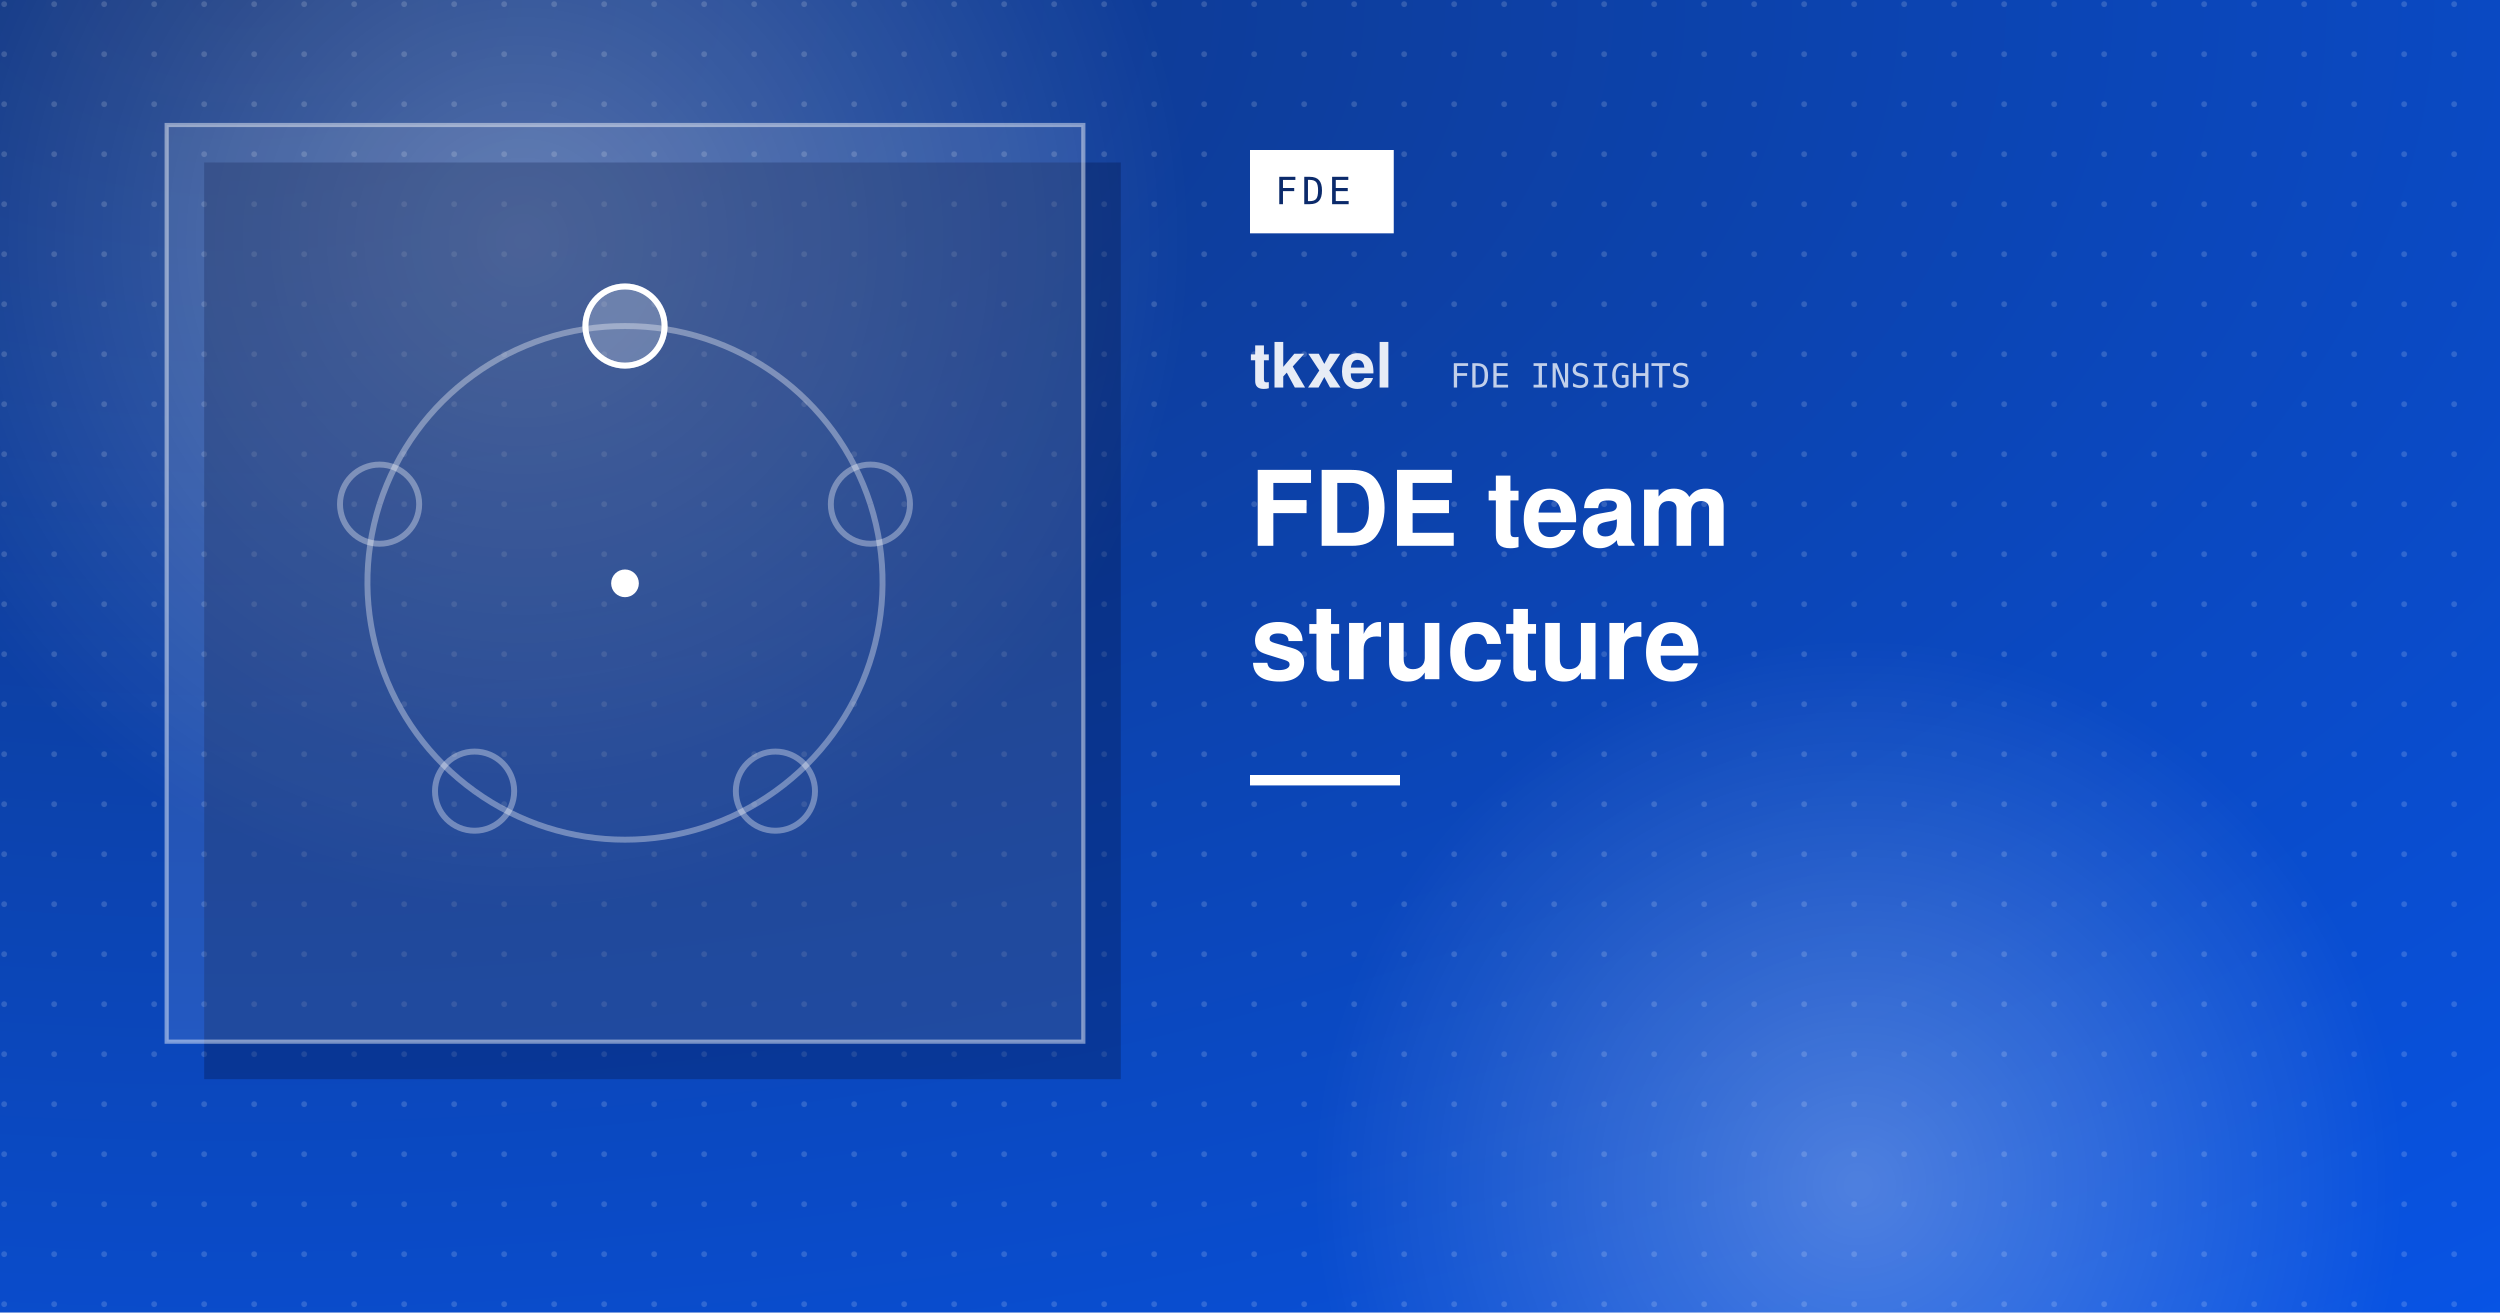
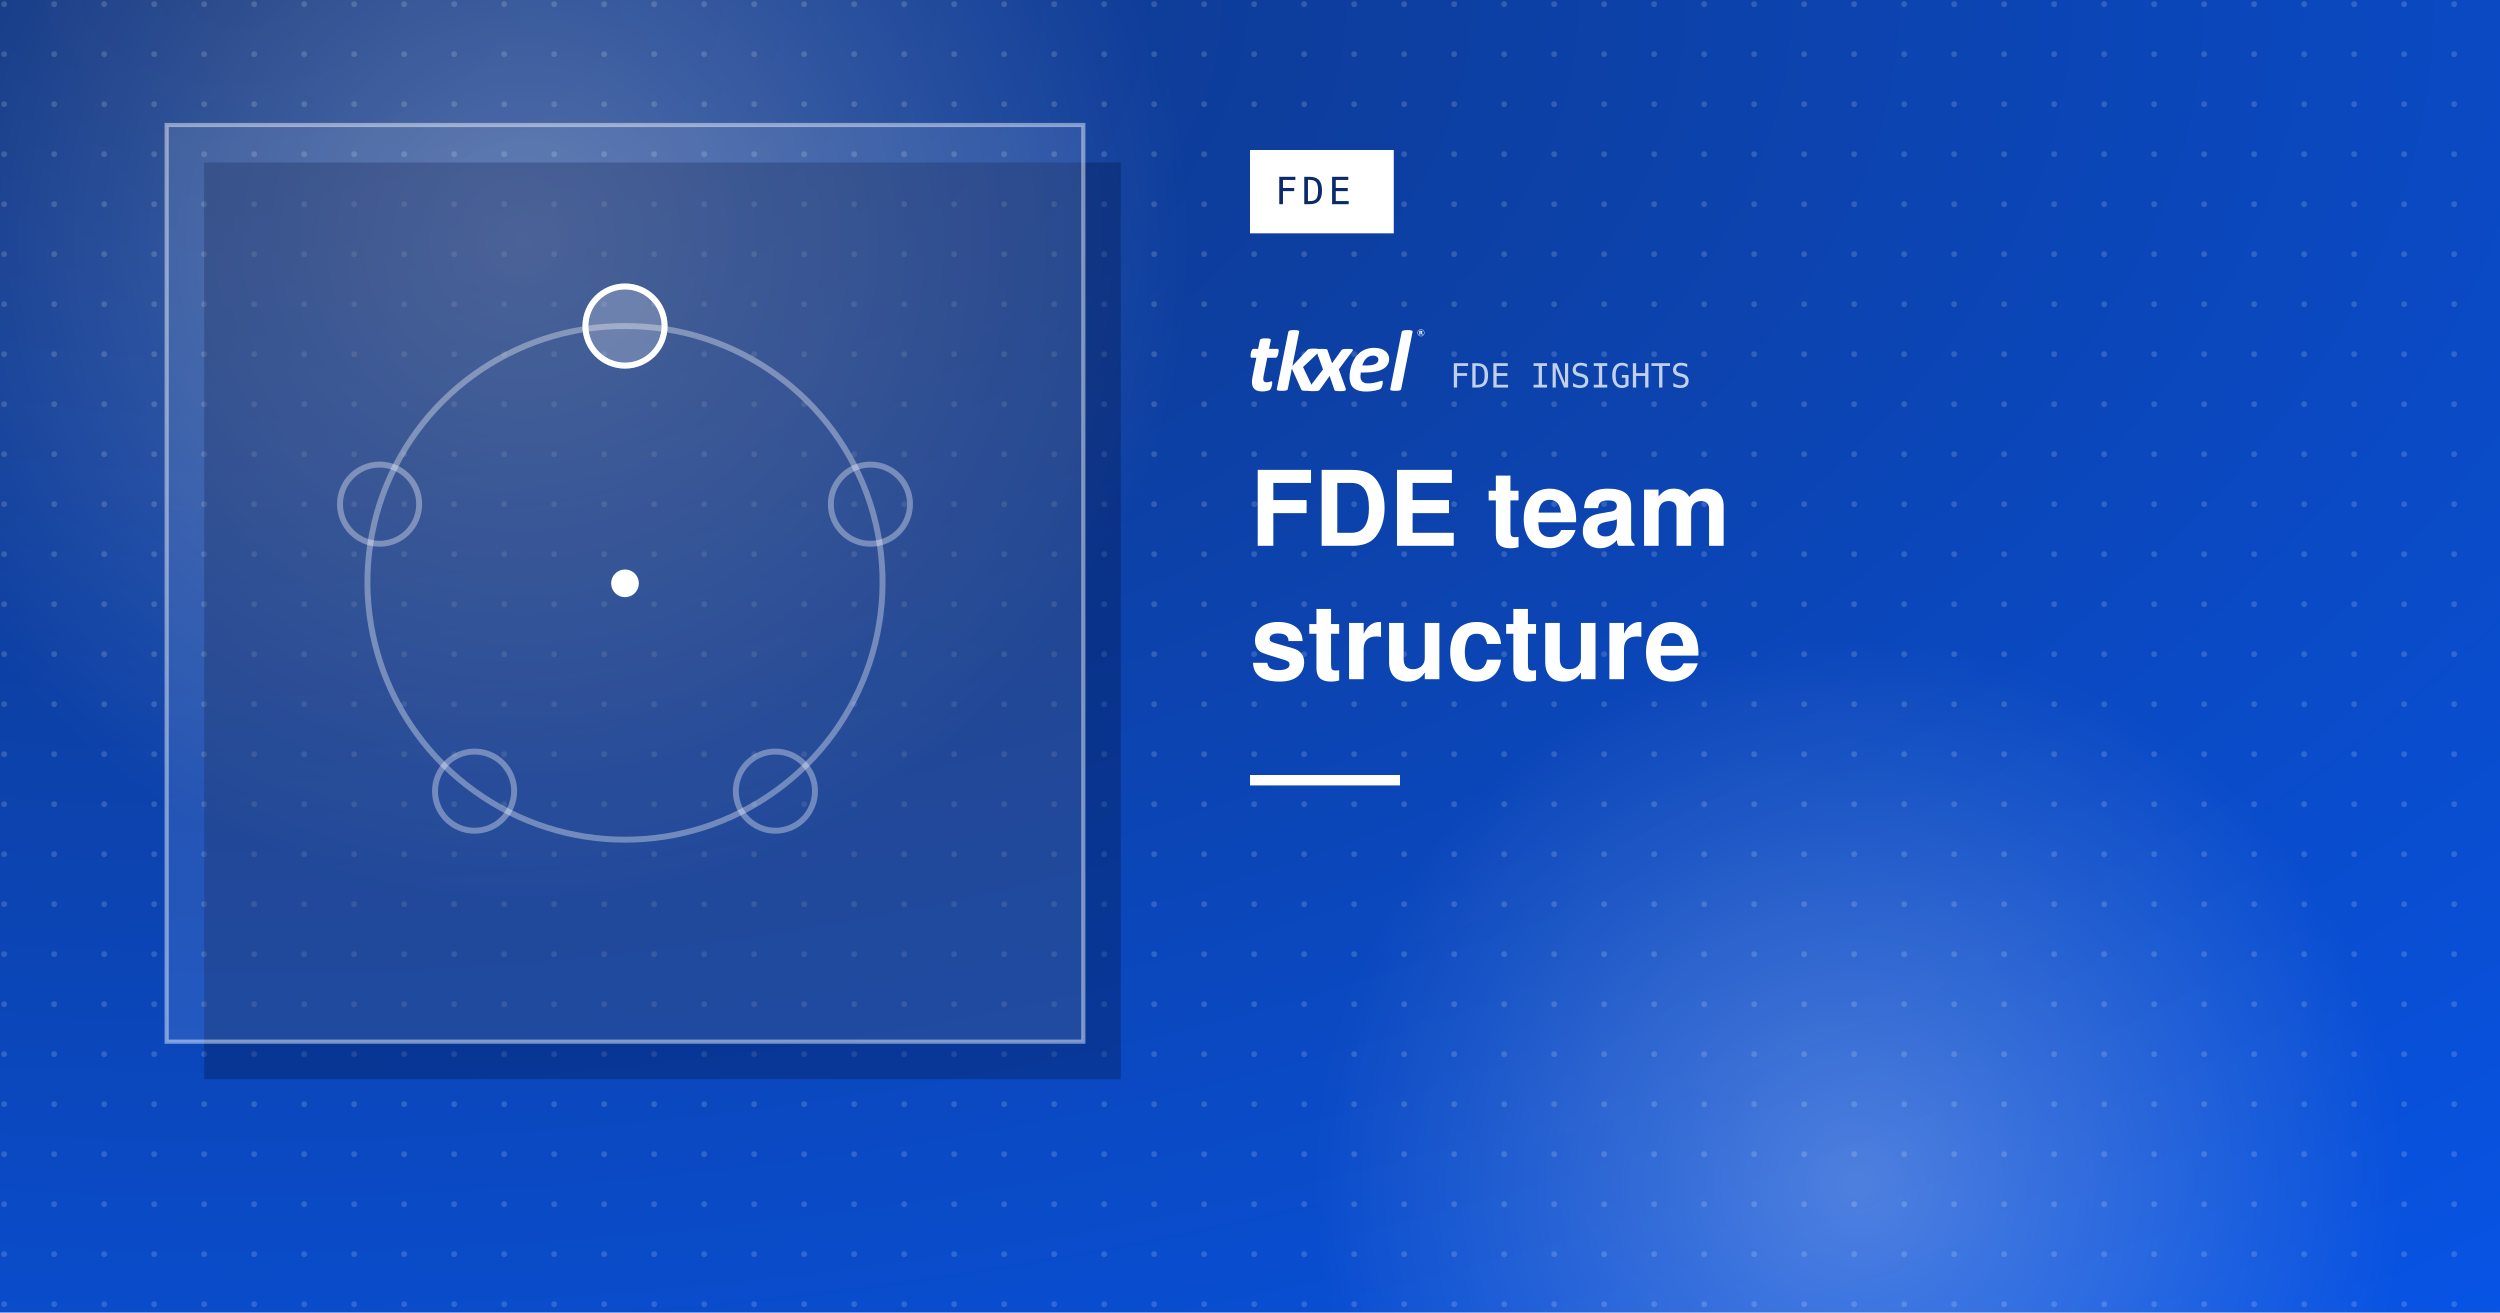
<svg xmlns="http://www.w3.org/2000/svg" viewBox="0 0 1200 630" role="img" aria-label="FDE illustration">
  <defs>
    <radialGradient id="bg" cx="10%" cy="0%" r="140%">
      <stop offset="0" stop-color="#10347E" />
      <stop offset="1" stop-color="#0755E9" />
    </radialGradient>
    <radialGradient id="glow">
      <stop offset="0" stop-color="#fff" stop-opacity=".28" />
      <stop offset="1" stop-color="#fff" stop-opacity="0" />
    </radialGradient>
    <pattern id="dots" width="24" height="24" patternUnits="userSpaceOnUse">
      <circle cx="2" cy="2" r="1.4" fill="rgba(255,255,255,.16)" />
    </pattern>
    <style>.m * { stroke-width: 3px; } .m [fill="rgba(255,255,255,.12)"] { fill: rgba(255,255,255,.22); }</style>
  </defs>
  <rect width="1200" height="630" fill="url(#bg)" />
  <circle cx="251" cy="116" r="320" fill="url(#glow)" />
  <circle cx="892" cy="568" r="260" fill="url(#glow)" />
  <rect width="1200" height="630" fill="url(#dots)" />
  <rect x="98" y="78" width="440" height="440" fill="rgba(4,24,77,.35)" />
  <rect x="80" y="60" width="440" height="440" fill="rgba(255,255,255,.10)" stroke="rgba(255,255,255,.45)" stroke-width="2" />
  <g class="m" transform="translate(110 90) scale(0.95)">
    <g fill="none" stroke="rgba(255,255,255,.35)" stroke-width="1.5">
      <path d="M200 70 A130 130 0 0 1 324 160" />
      <path d="M324 160 A130 130 0 0 1 276 305" />
      <path d="M276 305 A130 130 0 0 1 124 305" />
      <path d="M124 305 A130 130 0 0 1 76 160" />
      <path d="M76 160 A130 130 0 0 1 200 70" />
      <circle cx="200" cy="70" r="20" />
      <circle cx="324" cy="160" r="20" />
      <circle cx="276" cy="305" r="20" />
      <circle cx="124" cy="305" r="20" />
      <circle cx="76" cy="160" r="20" />
    </g>
    <circle cx="200" cy="70" r="20" fill="rgba(255,255,255,.12)" stroke="#fff" stroke-width="1.5" />
    <circle cx="200" cy="200" r="7" fill="#fff" />
  </g>
  <text x="600" y="262" font-family="Plus Jakarta Sans, Helvetica, Arial, sans-serif" font-size="50" font-weight="800" fill="#fff">FDE team</text>
  <text x="600" y="326" font-family="Plus Jakarta Sans, Helvetica, Arial, sans-serif" font-size="50" font-weight="800" fill="#fff">structure</text>
  <rect x="600" y="372" width="72" height="5" fill="#fff" />
  <rect x="600" y="72" width="69" height="40" fill="#fff" />
  <text x="612" y="98" font-family="IBM Plex Mono, Menlo, Consolas, monospace" font-size="18" letter-spacing="2" fill="#0B2A6B">FDE</text>
-   <text x="600" y="186" font-family="Plus Jakarta Sans, Helvetica, Arial, sans-serif" font-size="30" font-weight="700" fill="rgba(255,255,255,.9)">tkxel</text>
+   <svg x="600" y="158" width="84" height="30" viewBox="0 0 846.89 303.64">
+     <style>.lg0{fill:#FFFFFF;}.lg1{fill:none;stroke:#FFFFFF;stroke-width:2;}</style>
+     <path class="lg0" d="M36.93,300.01c-5.95-1.52-11.49-4.37-16.16-8.37c-4.44-3.95-7.83-8.96-9.8-14.52 c-2.34-6.94-3.43-14.25-3.25-21.56c0-1.56,0.09-3.36,0.23-5.38c0.14-2.02,0.37-4.18,0.73-6.43c0.32-2.3,0.64-4.6,1.01-6.9 c0.37-2.34,0.73-4.41,1.14-6.25l18.36-91.92H6.43c-0.78,0.05-1.56-0.09-2.24-0.37c-0.69-0.32-1.33-0.78-1.79-1.43 c-1.05-2.11-1.51-4.5-1.28-6.85c0.05-3.17,0.32-6.3,0.73-9.42c0.5-3.86,1.28-7.68,2.38-11.4c0.96-3.4,2.47-6.66,4.44-9.61 c0.64-1.19,1.6-2.16,2.75-2.85c1.14-0.69,2.47-1.1,3.8-1.15h22.62l8.42-42.06c0.27-1.42,1.01-2.76,2.01-3.81 c1.37-1.33,3.02-2.3,4.85-2.85c2.75-0.87,5.59-1.47,8.42-1.7c3.43-0.37,7.78-0.51,13-0.51c4.21-0.05,8.47,0.14,12.68,0.51 c2.7,0.18,5.31,0.78,7.83,1.7c1.51,0.51,2.79,1.52,3.71,2.85c0.64,1.15,0.82,2.53,0.5,3.81l-8.47,42.06h40.75 c0.96-0.09,1.92,0.05,2.79,0.46c0.87,0.41,1.6,1.06,2.11,1.88c0.96,2.11,1.37,4.46,1.28,6.76c-0.05,1.79-0.18,3.59-0.41,5.38 c-0.27,2.21-0.69,4.55-1.14,7.08c-0.5,2.57-1.19,5.1-2.01,7.63c-0.78,2.34-1.74,4.64-2.84,6.85c-0.92,1.88-2.15,3.58-3.57,5.05 c-0.55,0.6-1.24,1.1-1.97,1.43c-0.73,0.32-1.56,0.55-2.38,0.55H82.25L64.49,227.2c-0.41,2.11-0.82,4.59-1.14,7.49 c-0.32,2.34-0.5,4.69-0.5,7.08c-0.18,2.21,0.05,4.46,0.73,6.57c0.69,2.11,1.79,4.09,3.25,5.79c3.57,2.9,8.1,4.32,12.68,3.95 c2.88,0.05,5.77-0.18,8.65-0.73c2.11-0.41,4.21-0.97,6.23-1.7c1.74-0.64,3.25-1.19,4.53-1.7c1.14-0.46,2.34-0.74,3.57-0.74 c0.55,0,1.14,0.14,1.6,0.41c0.5,0.28,0.92,0.69,1.24,1.15c0.92,1.56,1.33,3.36,1.14,5.19c-0.05,3.03-0.32,6.07-0.87,9.1 c-0.55,3.31-1.28,6.62-2.24,9.84c-0.82,2.94-1.88,5.84-3.07,8.64c-0.82,2.16-2.06,4.09-3.57,5.79c-1.65,1.52-3.62,2.76-5.68,3.58 c-2.88,1.24-5.91,2.25-8.97,2.94c-3.66,0.87-7.37,1.56-11.08,2.02c-3.94,0.51-7.87,0.74-11.81,0.74 C51.67,302.72,44.2,301.85,36.93,300.01z M260.54,299.27c-2.75-0.14-5.4-0.64-8.01-1.47c-1.65-0.51-3.07-1.47-4.21-2.76 c-0.96-1.24-1.65-2.67-2.02-4.23l-44.55-99.32l-19.87,99.74c-0.41,1.38-1.19,2.67-2.24,3.68c-1.37,1.24-3.07,2.16-4.85,2.62 c-2.79,0.83-5.68,1.33-8.56,1.56c-3.53,0.37-7.83,0.51-12.86,0.51c-4.26,0.05-8.52-0.14-12.77-0.51 c-2.61-0.23-5.22-0.69-7.69-1.47c-1.51-0.37-2.79-1.29-3.71-2.53c-0.64-1.1-0.82-2.44-0.5-3.68L184.4,13.34 c0.27-1.42,0.96-2.71,1.88-3.81c1.33-1.33,3.02-2.34,4.85-2.85c2.79-0.87,5.68-1.52,8.56-1.79c4.3-0.46,8.65-0.69,13-0.64 c4.26-0.05,8.52,0.18,12.77,0.64c2.66,0.28,5.22,0.87,7.69,1.79c1.51,0.51,2.75,1.52,3.57,2.85c0.55,1.2,0.73,2.53,0.41,3.81 l-32.96,165.46l70.55-75.47c1.33-1.61,2.84-3.08,4.53-4.32c1.88-1.33,3.98-2.3,6.23-2.85c3.02-0.78,6.09-1.29,9.2-1.47 c3.57-0.28,8.06-0.41,13.42-0.41c5.22,0,9.61,0.14,13.09,0.41c2.79,0.14,5.54,0.6,8.24,1.38c1.56,0.41,3.02,1.24,4.12,2.44 c0.78,0.97,1.19,2.16,1.15,3.4c-0.18,2.85-1.19,5.61-2.84,7.91c-2.79,4.14-5.95,7.95-9.43,11.54L256,184.09l43.31,90.87 c1.24,2.85,2.24,5.84,2.98,8.87c0.5,1.93,0.78,3.91,0.87,5.93c0.05,1.61-0.46,3.12-1.37,4.41c-1.24,1.47-2.84,2.57-4.62,3.12 c-2.88,0.97-5.86,1.61-8.88,1.79c-3.71,0.37-8.42,0.51-14.06,0.51C268.55,299.59,264.02,299.5,260.54,299.27z" />
+     <path class="lg0" d="M527.55,299.03c-9.25-2.39-17.86-6.8-25.23-12.87c-6.87-5.93-12.09-13.51-15.2-22.06 c-3.57-10.2-5.31-20.96-5.08-31.81c0.05-10.16,0.96-20.32,2.66-30.34c1.78-10.89,4.67-21.56,8.56-31.9 c3.98-10.57,9.06-20.64,15.2-30.1c6.13-9.51,13.73-18.06,22.48-25.23c9.16-7.45,19.46-13.33,30.54-17.42 c12.68-4.55,26.05-6.76,39.51-6.53c11.17-0.23,22.34,1.29,33.06,4.55c8.29,2.53,15.98,6.57,22.71,12.04 c5.63,4.64,10.16,10.48,13.19,17.1c2.84,6.2,4.3,12.92,4.35,19.76c0.14,9.56-2.2,18.98-6.87,27.35 c-5.17,8.69-12.55,15.9-21.34,20.91c-11.4,6.53-23.85,11.03-36.76,13.42c-17.49,3.36-35.3,4.92-53.11,4.64h-19.46 c-0.55,3.26-1.01,6.43-1.28,9.61c-0.28,3.17-0.41,6.07-0.41,8.78c-0.37,4.69,0.27,9.38,1.79,13.79c1.51,4.41,3.94,8.5,7.1,11.95 c8.01,6.48,18.22,9.56,28.52,8.64c8.38,0.09,16.76-0.6,25.04-2.02c6.55-1.15,13.05-2.62,19.41-4.41 c5.54-1.61,10.16-3.08,13.83-4.41c2.56-1.06,5.27-1.75,8.01-2.02c0.69-0.05,1.37,0.05,1.97,0.28c0.64,0.28,1.19,0.64,1.6,1.19 c0.82,1.43,1.19,3.03,1.05,4.64c-0.05,2.76-0.23,5.52-0.64,8.23c-0.41,3.08-1.01,6.16-1.79,9.19c-0.73,2.94-1.74,5.79-2.98,8.55 c-0.96,2.3-2.33,4.37-4.12,6.11c-2.75,2.3-5.91,4-9.29,5.06c-5.31,1.93-10.76,3.49-16.25,4.64c-7.05,1.52-14.15,2.66-21.34,3.49 c-7.97,0.92-16.02,1.38-24.08,1.38C551,303.44,539.09,302.02,527.55,299.03z M577.18,132.37c-5.49,2.48-10.44,5.93-14.7,10.2 c-4.35,4.5-8.06,9.61-10.9,15.21c-3.07,5.98-5.54,12.23-7.28,18.71h17.72c9.48,0.14,18.95-0.6,28.3-2.21 c6.41-1.06,12.59-3.13,18.36-6.02c4.12-2.07,7.6-5.15,10.12-8.96c2.06-3.31,3.16-7.17,3.16-11.08c0.05-2.71-0.55-5.38-1.69-7.81 c-1.15-2.44-2.84-4.6-4.95-6.25c-5.59-4.09-12.41-6.07-19.32-5.61C589.59,128.42,583.14,129.71,577.18,132.37z M691.65,299.08 c-2.61-0.18-5.22-0.73-7.69-1.56c-1.51-0.46-2.79-1.38-3.71-2.62c-0.64-1.1-0.82-2.44-0.5-3.68l55.54-277.79 c0.27-1.42,0.96-2.71,1.88-3.81c1.37-1.33,3.02-2.34,4.85-2.85c2.79-0.87,5.63-1.47,8.56-1.79c4.3-0.46,8.65-0.69,13-0.64 c4.26-0.05,8.52,0.18,12.77,0.64c2.66,0.28,5.27,0.87,7.74,1.79c1.51,0.51,2.75,1.52,3.57,2.85c0.55,1.2,0.73,2.53,0.41,3.81 l-55.35,277.79c-0.27,1.43-1.01,2.71-2.01,3.68c-1.37,1.2-2.98,2.11-4.72,2.57c-2.75,0.83-5.59,1.33-8.47,1.56 c-3.53,0.37-7.83,0.51-12.87,0.51C700.3,299.67,695.95,299.49,691.65,299.08z M420.83,300.74c-2.66-0.14-5.27-0.6-7.83-1.29 c-1.47-0.32-2.79-1.15-3.71-2.34c-0.64-1.06-1.1-2.16-1.37-3.4l-22.8-66.55l-47.66,66.83c-0.78,1.19-1.74,2.3-2.84,3.26 c-1.56,1.15-3.39,1.89-5.26,2.21c-3.21,0.64-6.46,1.1-9.71,1.29c-4.03,0.28-9.39,0.41-16.16,0.41c-6.04,0-10.9-0.18-14.56-0.51 c-2.75-0.14-5.49-0.78-8.01-1.89c-0.73-0.28-1.33-0.73-1.74-1.42c-0.41-0.64-0.6-1.43-0.5-2.21c0.46-2.11,1.37-4.09,2.66-5.79 l71.65-93.81l-31.45-87.05c-0.78-1.98-1.05-4.14-0.87-6.25c0.18-0.87,0.6-1.7,1.14-2.39c0.55-0.69,1.28-1.24,2.11-1.56 c2.79-1.19,5.82-1.88,8.88-2.02c4.03-0.37,9.34-0.51,15.93-0.51c5.77,0,10.3,0.09,13.6,0.32c2.56,0.09,5.08,0.41,7.6,0.97 c1.42,0.23,2.66,0.92,3.57,2.02c0.69,1.06,1.24,2.25,1.56,3.49l21.98,62.97l45.42-62.97c0.82-1.1,1.74-2.07,2.75-2.94 c1.37-1.01,2.98-1.75,4.67-2.11c2.7-0.64,5.45-1.06,8.24-1.29c3.39-0.28,7.97-0.41,13.73-0.41c6.46,0,11.63,0.14,15.52,0.41 c2.93,0.09,5.82,0.64,8.56,1.7c1.83,0.83,2.66,2.02,2.43,3.49c-0.55,2.21-1.6,4.27-3.07,6.02l-65.47,87.7l33.7,93.81 c0.69,1.89,0.82,3.95,0.41,5.93c-0.32,0.87-0.87,1.7-1.51,2.35c-0.69,0.64-1.51,1.15-2.38,1.47c-3.02,1.19-6.18,1.84-9.43,2.02 c-4.07,0.37-9.39,0.51-15.84,0.51C428.84,301.2,424.22,301.06,420.83,300.74z" />
+     <path class="lg1" d="M828.96,33.77c8.9,0,16.11-7.21,16.11-16.11c0-8.9-7.21-16.11-16.11-16.11s-16.11,7.21-16.11,16.11 C812.85,26.56,820.06,33.77,828.96,33.77z" />
+     <path class="lg0" d="M827.96,16.2c1,0,1.73-0.2,2.16-0.58c0.44-0.36,0.67-0.98,0.67-1.86c0-0.86-0.24-1.46-0.67-1.84 c-0.44-0.36-1.16-0.55-2.16-0.55h-2.04v4.82H827.96z M825.93,19.53v7.1h-4.84V7.87h7.39c2.48,0,4.28,0.42,5.42,1.26 c1.16,0.82,1.73,2.13,1.73,3.93c0,1.24-0.29,2.26-0.89,3.06c-0.6,0.78-1.49,1.38-2.71,1.75c0.67,0.16,1.26,0.51,1.78,1.04 c0.53,0.53,1.06,1.33,1.58,2.42l2.64,5.31h-5.15l-2.29-4.66c-0.46-0.93-0.93-1.58-1.4-1.91c-0.47-0.35-1.11-0.53-1.89-0.53H825.93 z" />
+   </svg>
  <text x="696" y="186" font-family="IBM Plex Mono, Menlo, monospace" font-size="16" fill="rgba(255,255,255,.75)">FDE INSIGHTS</text>
</svg>
